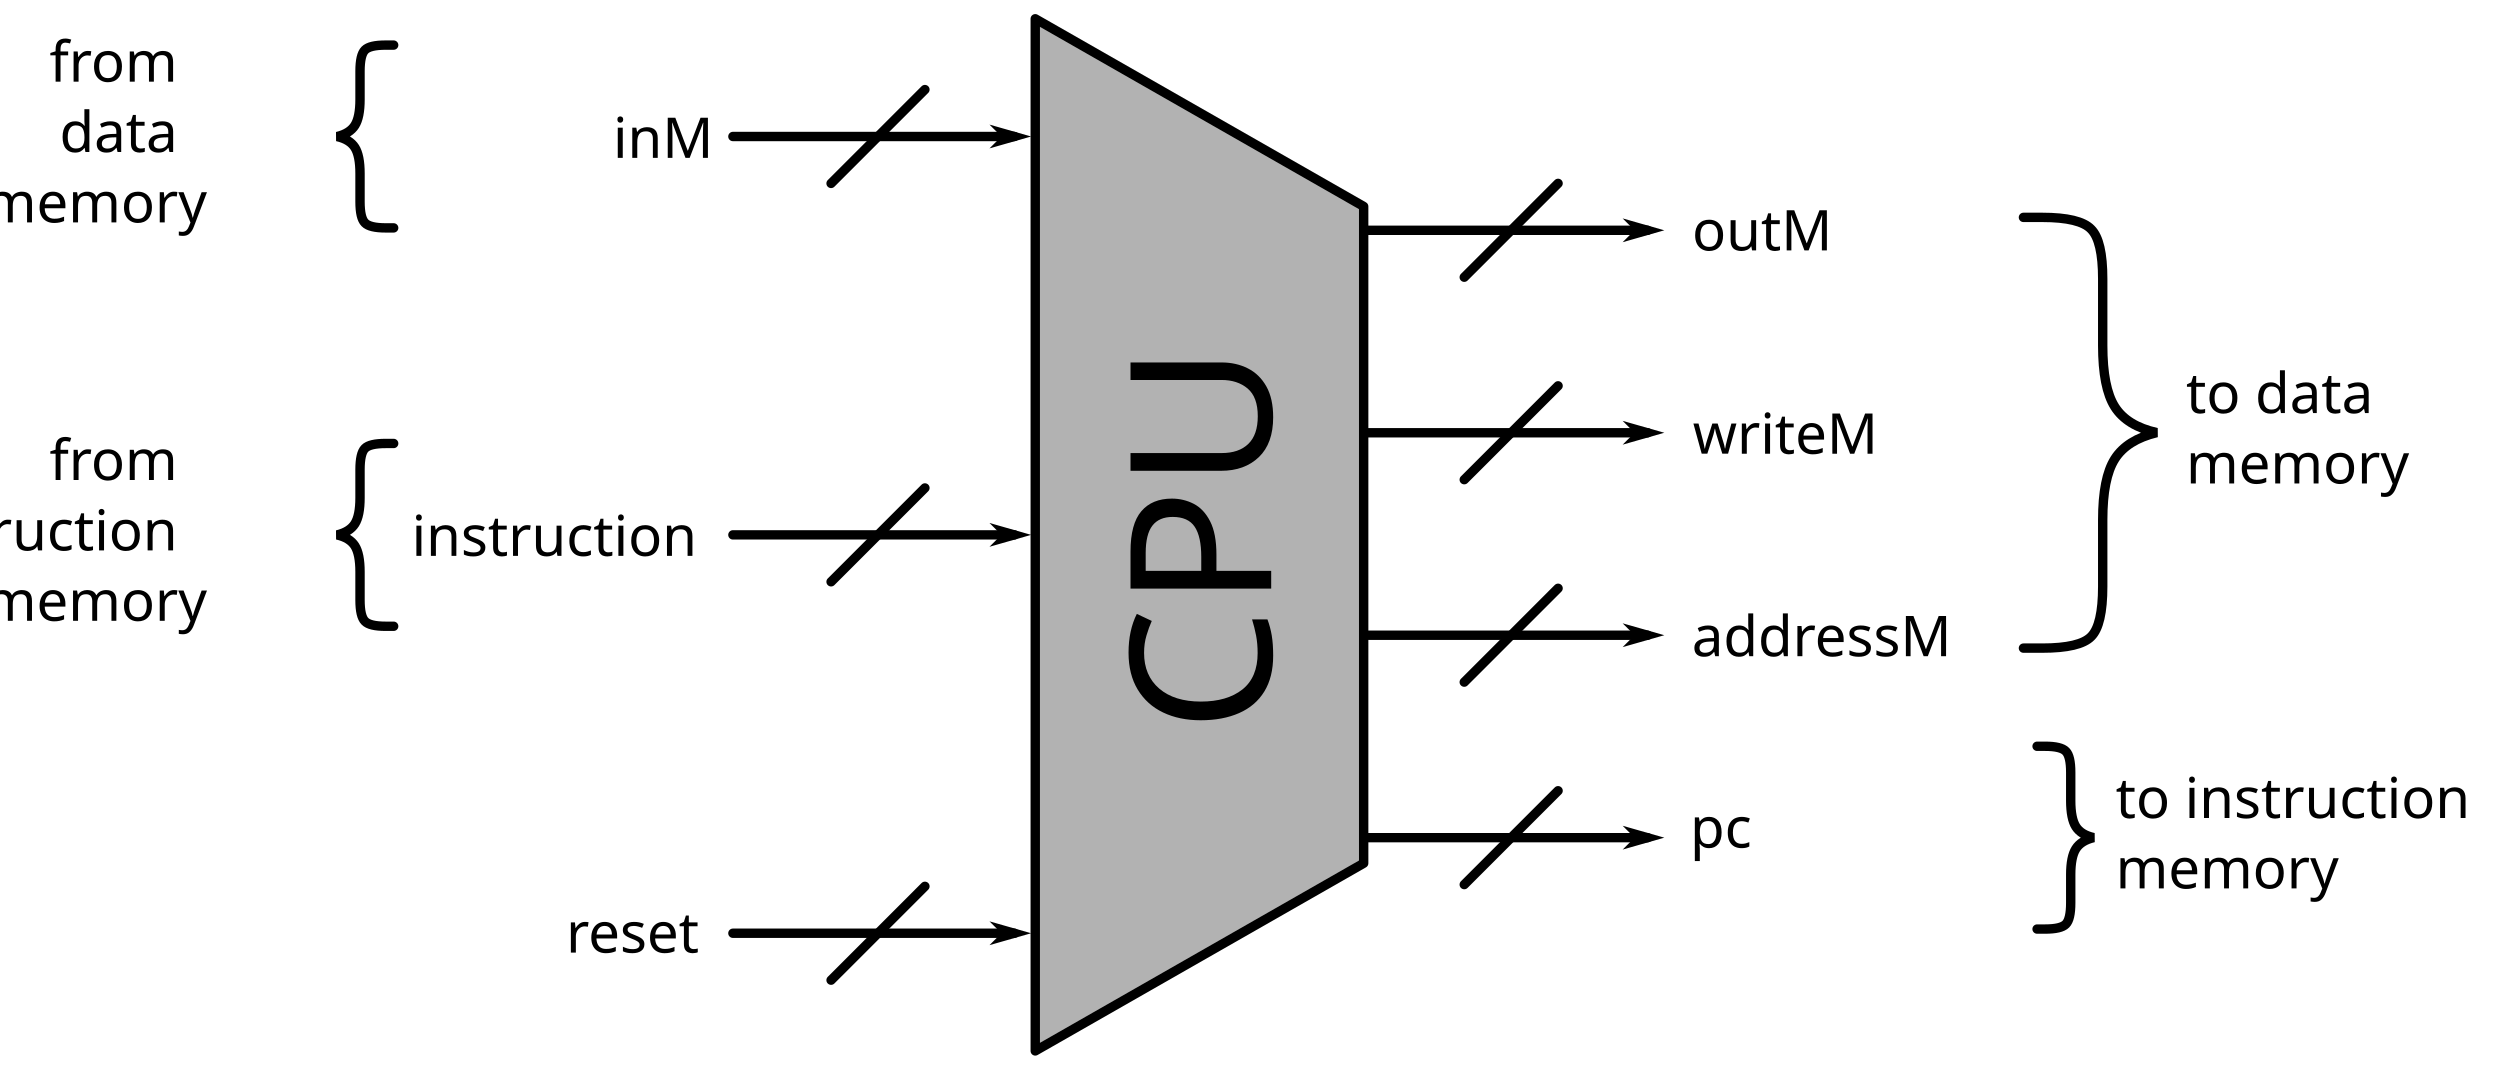
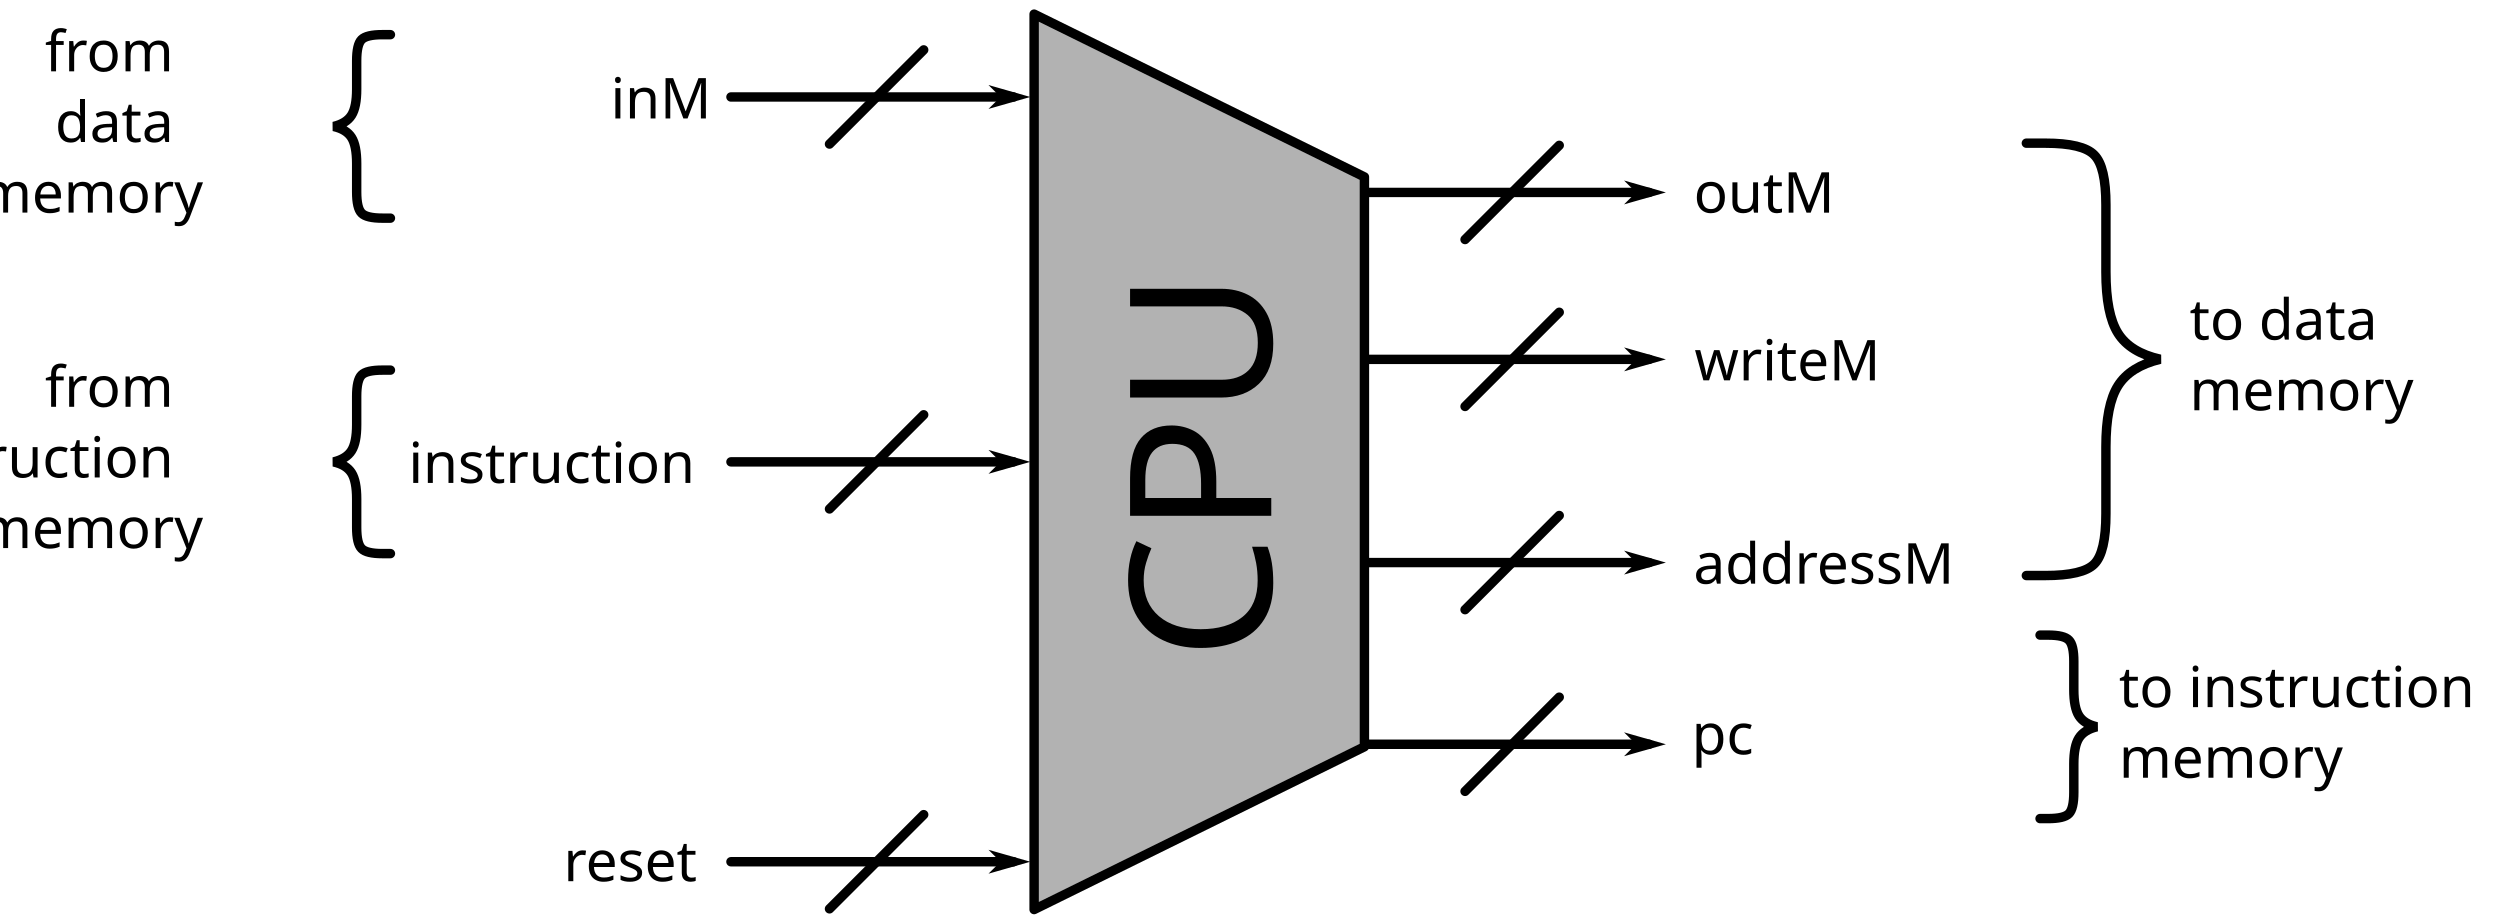
- <svg xmlns="http://www.w3.org/2000/svg" width="532.861" height="228" id="svg2" version="1.1">
+ <svg xmlns="http://www.w3.org/2000/svg" width="530.861" height="196.139" id="svg2" version="1.1">
  <defs id="defs4">
    <marker orient="auto" refY="0" refX="0" id="Arrow1Send" style="overflow:visible">
      <path id="path5324" d="M 0,0 5,-5 -12.5,0 5,5 0,0 z" style="fill-rule:evenodd;stroke:#000000;stroke-width:1pt" transform="matrix(-0.2,0,0,-0.2,-1.2,0)" />
    </marker>
    <marker orient="auto" refY="0" refX="0" id="Arrow1Send-7" style="overflow:visible">
      <path id="path5324-9" d="M 0,0 5,-5 -12.5,0 5,5 0,0 z" style="fill-rule:evenodd;stroke:#000000;stroke-width:1pt" transform="matrix(-0.2,0,0,-0.2,-1.2,0)" />
    </marker>
    <marker orient="auto" refY="0" refX="0" id="Arrow1Send-0" style="overflow:visible">
      <path id="path5324-8" d="M 0,0 5,-5 -12.5,0 5,5 0,0 z" style="fill-rule:evenodd;stroke:#000000;stroke-width:1pt" transform="matrix(-0.2,0,0,-0.2,-1.2,0)" />
    </marker>
    <marker orient="auto" refY="0" refX="0" id="Arrow1Send-4" style="overflow:visible">
      <path id="path5324-3" d="M 0,0 5,-5 -12.5,0 5,5 0,0 z" style="fill-rule:evenodd;stroke:#000000;stroke-width:1pt" transform="matrix(-0.2,0,0,-0.2,-1.2,0)" />
    </marker>
    <marker orient="auto" refY="0" refX="0" id="Arrow1Send-9" style="overflow:visible">
      <path id="path5324-5" d="M 0,0 5,-5 -12.5,0 5,5 0,0 z" style="fill-rule:evenodd;stroke:#000000;stroke-width:1pt" transform="matrix(-0.2,0,0,-0.2,-1.2,0)" />
    </marker>
    <marker orient="auto" refY="0" refX="0" id="Arrow1Send-49" style="overflow:visible">
      <path id="path5324-2" d="M 0,0 5,-5 -12.5,0 5,5 0,0 z" style="fill-rule:evenodd;stroke:#000000;stroke-width:1pt" transform="matrix(-0.2,0,0,-0.2,-1.2,0)" />
    </marker>
    <marker orient="auto" refY="0" refX="0" id="Arrow1Send-43" style="overflow:visible">
      <path id="path5324-52" d="M 0,0 5,-5 -12.5,0 5,5 0,0 z" style="fill-rule:evenodd;stroke:#000000;stroke-width:1pt" transform="matrix(-0.2,0,0,-0.2,-1.2,0)" />
    </marker>
  </defs>
-   <g id="layer1" transform="translate(-59.05273,-706.2801)">
-     <g id="g5298" transform="translate(119.7114,-102.082)">
-       <path transform="translate(0,790.1575)" id="path3778" d="m 230,62.205 0,140 -70,40 0,-220 z" style="fill:#b2b2b2;fill-opacity:1;stroke:#000000;stroke-width:2;stroke-linecap:butt;stroke-linejoin:round;stroke-miterlimit:4;stroke-opacity:1;stroke-dasharray:none" />
-       <text transform="matrix(0,-1,1,0,0,0)" id="text5294" y="210.289" x="-964.444" style="font-size:42px;font-style:normal;font-variant:normal;font-weight:normal;font-stretch:normal;text-align:start;line-height:125%;letter-spacing:0px;word-spacing:0px;writing-mode:lr-tb;text-anchor:start;fill:#000000;fill-opacity:1;stroke:none;font-family:Sans;-inkscape-font-specification:Sans" xml:space="preserve">
-         <tspan y="210.289" x="-964.444" id="tspan5296">CPU</tspan>
+   <g id="layer1" transform="translate(-60.05273,-722.2107)">
+     <g id="g3882">
+       <path id="path3778" d="m 349.781,759.781 0,120.997 -70.139,34.571 0,-190.139 z" style="fill:#b2b2b2;fill-opacity:1;stroke:#000000;stroke-width:2;stroke-linecap:butt;stroke-linejoin:round;stroke-miterlimit:4;stroke-opacity:1;stroke-dasharray:none" />
+       <text transform="matrix(0,-1,1,0,0,0)" id="text5294" y="330" x="-862.362" style="font-size:42px;font-style:normal;font-variant:normal;font-weight:normal;font-stretch:normal;text-align:start;line-height:125%;letter-spacing:0px;word-spacing:0px;writing-mode:lr-tb;text-anchor:start;fill:#000000;fill-opacity:1;stroke:none;font-family:Sans;-inkscape-font-specification:Sans" xml:space="preserve">
+         <tspan y="330" x="-862.362" id="tspan5296">CPU</tspan>
      </text>
    </g>
-     <g id="g5903" transform="translate(119.7114,-102.082)">
+     <g id="g5903" transform="translate(119.7114,-94.65144)">
      <g transform="translate(5.555839,-24.90718)" id="g5751">
        <path style="fill:none;stroke:#000000;stroke-width:2;stroke-linecap:round;stroke-linejoin:miter;stroke-miterlimit:4;stroke-opacity:1;stroke-dasharray:none;marker-end:url(#Arrow1Send)" d="m 90,72.205 60,0" id="path5303" transform="translate(0,790.1575)" />
        <path style="fill:none;stroke:#000000;stroke-width:2;stroke-linecap:round;stroke-linejoin:miter;stroke-miterlimit:4;stroke-opacity:1;stroke-dasharray:none" d="m 110.925,872.362 20,-20" id="path5749" />
      </g>
      <text id="text5875" y="842.014" x="70" style="font-size:12px;font-style:normal;font-variant:normal;font-weight:normal;font-stretch:normal;text-align:start;line-height:125%;letter-spacing:0px;word-spacing:0px;writing-mode:lr-tb;text-anchor:start;fill:#000000;fill-opacity:1;stroke:none;font-family:Sans;-inkscape-font-specification:Sans" xml:space="preserve">
        <tspan y="842.014" x="70" id="tspan5877">inM</tspan>
      </text>
    </g>
    <g id="g5910" transform="translate(119.7114,-102.082)">
      <g id="g5751-5" transform="translate(5.555839,60.00435)">
        <path style="fill:none;stroke:#000000;stroke-width:2;stroke-linecap:round;stroke-linejoin:miter;stroke-miterlimit:4;stroke-opacity:1;stroke-dasharray:none;marker-end:url(#Arrow1Send)" d="m 90,72.205 60,0" id="path5303-2" transform="translate(0,790.1575)" />
        <path style="fill:none;stroke:#000000;stroke-width:2;stroke-linecap:round;stroke-linejoin:miter;stroke-miterlimit:4;stroke-opacity:1;stroke-dasharray:none" d="m 110.925,872.362 20,-20" id="path5749-0" />
      </g>
      <text id="text5879" y="926.84" x="27.08" style="font-size:12px;font-style:normal;font-weight:normal;line-height:125%;letter-spacing:0px;word-spacing:0px;fill:#000000;fill-opacity:1;stroke:none;font-family:Sans" xml:space="preserve">
        <tspan y="926.84" x="27.08" id="tspan5881">instruction</tspan>
      </text>
    </g>
    <g id="g5917" transform="translate(119.7114,-102.082)">
      <g id="g5751-3" transform="translate(5.555839,144.9159)">
        <path style="fill:none;stroke:#000000;stroke-width:2;stroke-linecap:round;stroke-linejoin:miter;stroke-miterlimit:4;stroke-opacity:1;stroke-dasharray:none;marker-end:url(#Arrow1Send)" d="m 90,72.205 60,0" id="path5303-7" transform="translate(0,790.1575)" />
        <path style="fill:none;stroke:#000000;stroke-width:2;stroke-linecap:round;stroke-linejoin:miter;stroke-miterlimit:4;stroke-opacity:1;stroke-dasharray:none" d="m 110.925,872.362 20,-20" id="path5749-3" />
      </g>
      <text id="text5883" y="1011.406" x="60.004" style="font-size:12px;font-style:normal;font-weight:normal;line-height:125%;letter-spacing:0px;word-spacing:0px;fill:#000000;fill-opacity:1;stroke:none;font-family:Sans" xml:space="preserve">
        <tspan y="1011.406" x="60.004" id="tspan5885">reset</tspan>
      </text>
    </g>
-     <g id="g5924" transform="translate(119.7114,-102.082)">
+     <g id="g5924" transform="translate(119.7114,-94.37574)">
      <g id="g5751-7" transform="translate(140.5127,-4.913333)">
        <path style="fill:none;stroke:#000000;stroke-width:2;stroke-linecap:round;stroke-linejoin:miter;stroke-miterlimit:4;stroke-opacity:1;stroke-dasharray:none;marker-end:url(#Arrow1Send)" d="m 90,72.205 60,0" id="path5303-5" transform="translate(0,790.1575)" />
        <path style="fill:none;stroke:#000000;stroke-width:2;stroke-linecap:round;stroke-linejoin:miter;stroke-miterlimit:4;stroke-opacity:1;stroke-dasharray:none" d="m 110.925,872.362 20,-20" id="path5749-00" />
      </g>
      <text id="text5887" y="861.738" x="300" style="font-size:12px;font-style:normal;font-weight:normal;line-height:125%;letter-spacing:0px;word-spacing:0px;fill:#000000;fill-opacity:1;stroke:none;font-family:Sans" xml:space="preserve">
        <tspan y="861.738" x="300" id="tspan5889">outM</tspan>
      </text>
    </g>
    <g id="g5931" transform="translate(119.7114,-102.082)">
      <g id="g5751-33" transform="translate(140.5127,38.23907)">
        <path style="fill:none;stroke:#000000;stroke-width:2;stroke-linecap:round;stroke-linejoin:miter;stroke-miterlimit:4;stroke-opacity:1;stroke-dasharray:none;marker-end:url(#Arrow1Send)" d="m 90,72.205 60,0" id="path5303-9" transform="translate(0,790.1575)" />
        <path style="fill:none;stroke:#000000;stroke-width:2;stroke-linecap:round;stroke-linejoin:miter;stroke-miterlimit:4;stroke-opacity:1;stroke-dasharray:none" d="m 110.925,872.362 20,-20" id="path5749-9" />
      </g>
      <text id="text5891" y="905.075" x="300.158" style="font-size:12px;font-style:normal;font-weight:normal;line-height:125%;letter-spacing:0px;word-spacing:0px;fill:#000000;fill-opacity:1;stroke:none;font-family:Sans" xml:space="preserve">
        <tspan y="905.075" x="300.158" id="tspan5893">writeM</tspan>
      </text>
    </g>
    <g id="g5938" transform="translate(119.7114,-102.082)">
      <g id="g5751-1" transform="translate(140.5127,81.39148)">
        <path style="fill:none;stroke:#000000;stroke-width:2;stroke-linecap:round;stroke-linejoin:miter;stroke-miterlimit:4;stroke-opacity:1;stroke-dasharray:none;marker-end:url(#Arrow1Send)" d="m 90,72.205 60,0" id="path5303-3" transform="translate(0,790.1575)" />
        <path style="fill:none;stroke:#000000;stroke-width:2;stroke-linecap:round;stroke-linejoin:miter;stroke-miterlimit:4;stroke-opacity:1;stroke-dasharray:none" d="m 110.925,872.362 20,-20" id="path5749-7" />
      </g>
      <text id="text5895" y="948.227" x="299.941" style="font-size:12px;font-style:normal;font-weight:normal;line-height:125%;letter-spacing:0px;word-spacing:0px;fill:#000000;fill-opacity:1;stroke:none;font-family:Sans" xml:space="preserve">
        <tspan y="948.227" x="299.941" id="tspan5897">addressM</tspan>
      </text>
    </g>
-     <g id="g5945" transform="translate(119.7114,-102.082)">
+     <g id="g5945" transform="translate(119.7114,-106.6562)">
      <g id="g5751-30" transform="translate(140.5127,124.5439)">
        <path style="fill:none;stroke:#000000;stroke-width:2;stroke-linecap:round;stroke-linejoin:miter;stroke-miterlimit:4;stroke-opacity:1;stroke-dasharray:none;marker-end:url(#Arrow1Send)" d="m 90,72.205 60,0" id="path5303-6" transform="translate(0,790.1575)" />
        <path style="fill:none;stroke:#000000;stroke-width:2;stroke-linecap:round;stroke-linejoin:miter;stroke-miterlimit:4;stroke-opacity:1;stroke-dasharray:none" d="m 110.925,872.362 20,-20" id="path5749-30" />
      </g>
      <text id="text5899" y="989.018" x="299.572" style="font-size:12px;font-style:normal;font-weight:normal;line-height:125%;letter-spacing:0px;word-spacing:0px;fill:#000000;fill-opacity:1;stroke:none;font-family:Sans" xml:space="preserve">
        <tspan y="989.018" x="299.572" id="tspan5901">pc</tspan>
      </text>
    </g>
    <g id="g6095">
      <g transform="translate(78.83756,1.179603)" id="text5956" style="font-size:117.296px;font-style:normal;font-weight:normal;line-height:125%;letter-spacing:0px;word-spacing:0px;fill:#000000;fill-opacity:1;stroke:none;font-family:Sans">
        <path style="fill:none;stroke:#000000;stroke-width:2;stroke-linecap:round;stroke-miterlimit:4;stroke-opacity:1;stroke-dasharray:none" id="path5961" d="m 411.5,843.244 4.009,0 c 5.345,-10e-6 8.82,-0.821 10.424,-2.463 1.642,-1.642 2.463,-5.193 2.463,-10.653 l 0,-14.204 c -3e-5,-5.956 0.859,-10.29 2.577,-13.001 1.718,-2.711 4.696,-4.582 8.935,-5.613 -4.238,-0.955 -7.216,-2.787 -8.935,-5.498 -1.718,-2.711 -2.577,-7.064 -2.577,-13.058 l 0,-14.204 c -3e-5,-5.422 -0.821,-8.954 -2.463,-10.596 -1.604,-1.68 -5.078,-2.52 -10.424,-2.52 l -4.009,0" />
      </g>
      <text id="text5984" y="794.33" x="525" style="font-size:12px;font-style:normal;font-weight:normal;line-height:125%;letter-spacing:0px;word-spacing:0px;fill:#000000;fill-opacity:1;stroke:none;font-family:Sans" xml:space="preserve">
        <tspan y="794.33" x="525" id="tspan5986">to data</tspan>
        <tspan id="tspan5988" y="809.33" x="525">memory</tspan>
      </text>
    </g>
-     <g id="g6102">
+     <g id="g6102" transform="translate(0,-8.272412)">
      <g transform="matrix(0.4243723,0,0,0.4243723,318.6175,546.4552)" id="text5956-7" style="font-size:117.296px;font-style:normal;font-weight:normal;line-height:125%;letter-spacing:0px;word-spacing:0px;fill:#000000;fill-opacity:1;stroke:none;font-family:Sans">
        <path style="fill:none;stroke:#000000;stroke-width:4.713;stroke-linecap:round;stroke-miterlimit:4;stroke-opacity:1;stroke-dasharray:none" id="path5961-8" d="m 411.5,843.244 4.009,0 c 5.345,-10e-6 8.82,-0.821 10.424,-2.463 1.642,-1.642 2.463,-5.193 2.463,-10.653 l 0,-14.204 c -3e-5,-5.956 0.859,-10.29 2.577,-13.001 1.718,-2.711 4.696,-4.582 8.935,-5.613 -4.238,-0.955 -7.216,-2.787 -8.935,-5.498 -1.718,-2.711 -2.577,-7.064 -2.577,-13.058 l 0,-14.204 c -3e-5,-5.422 -0.821,-8.954 -2.463,-10.596 -1.604,-1.68 -5.078,-2.52 -10.424,-2.52 l -4.009,0" />
      </g>
      <text id="text5990" y="880.635" x="510" style="font-size:12px;font-style:normal;font-weight:normal;line-height:125%;letter-spacing:0px;word-spacing:0px;fill:#000000;fill-opacity:1;stroke:none;font-family:Sans" xml:space="preserve">
        <tspan y="880.635" x="510" id="tspan5992">to instruction</tspan>
        <tspan id="tspan5994" y="895.635" x="510">memory</tspan>
      </text>
    </g>
-     <g id="g6079">
+     <g id="g6079" transform="translate(0,13.67864)">
      <g transform="matrix(-0.4243723,0,0,-0.4243723,317.5885,1073.742)" id="text5956-7-9" style="font-size:117.296px;font-style:normal;font-weight:normal;line-height:125%;letter-spacing:0px;word-spacing:0px;fill:#000000;fill-opacity:1;stroke:none;font-family:Sans">
        <path style="fill:none;stroke:#000000;stroke-width:4.713;stroke-linecap:round;stroke-miterlimit:4;stroke-opacity:1;stroke-dasharray:none" id="path5961-8-2" d="m 411.5,843.244 4.009,0 c 5.345,-10e-6 8.82,-0.821 10.424,-2.463 1.642,-1.642 2.463,-5.193 2.463,-10.653 l 0,-14.204 c -3e-5,-5.956 0.859,-10.29 2.577,-13.001 1.718,-2.711 4.696,-4.582 8.935,-5.613 -4.238,-0.955 -7.216,-2.787 -8.935,-5.498 -1.718,-2.711 -2.577,-7.064 -2.577,-13.058 l 0,-14.204 c -3e-5,-5.422 -0.821,-8.954 -2.463,-10.596 -1.604,-1.68 -5.078,-2.52 -10.424,-2.52 l -4.009,0" />
      </g>
      <text id="text6038" y="723.684" x="125" style="font-size:12px;font-style:normal;font-variant:normal;font-weight:normal;font-stretch:normal;text-align:end;line-height:125%;letter-spacing:0px;word-spacing:0px;writing-mode:lr-tb;text-anchor:end;fill:#000000;fill-opacity:1;stroke:none;font-family:Sans;-inkscape-font-specification:Sans" xml:space="preserve">
        <tspan y="723.684" x="125" id="tspan6040">from</tspan>
        <tspan id="tspan6042" y="738.684" x="125">data</tspan>
        <tspan id="tspan6044" y="753.684" x="125">memory</tspan>
      </text>
    </g>
    <g id="g6087">
      <g transform="matrix(-0.4243723,0,0,-0.4243723,317.5885,1158.653)" id="text5956-7-9-5" style="font-size:117.296px;font-style:normal;font-weight:normal;line-height:125%;letter-spacing:0px;word-spacing:0px;fill:#000000;fill-opacity:1;stroke:none;font-family:Sans">
        <path style="fill:none;stroke:#000000;stroke-width:4.713;stroke-linecap:round;stroke-miterlimit:4;stroke-opacity:1;stroke-dasharray:none" id="path5961-8-2-4" d="m 411.5,843.244 4.009,0 c 5.345,-10e-6 8.82,-0.821 10.424,-2.463 1.642,-1.642 2.463,-5.193 2.463,-10.653 l 0,-14.204 c -3e-5,-5.956 0.859,-10.29 2.577,-13.001 1.718,-2.711 4.696,-4.582 8.935,-5.613 -4.238,-0.955 -7.216,-2.787 -8.935,-5.498 -1.718,-2.711 -2.577,-7.064 -2.577,-13.058 l 0,-14.204 c -3e-5,-5.422 -0.821,-8.954 -2.463,-10.596 -1.604,-1.68 -5.078,-2.52 -10.424,-2.52 l -4.009,0" />
      </g>
      <text id="text6038-0" y="808.595" x="125" style="font-size:12px;font-style:normal;font-variant:normal;font-weight:normal;font-stretch:normal;text-align:end;line-height:125%;letter-spacing:0px;word-spacing:0px;writing-mode:lr-tb;text-anchor:end;fill:#000000;fill-opacity:1;stroke:none;font-family:Sans;-inkscape-font-specification:Sans" xml:space="preserve">
        <tspan y="808.595" x="125" id="tspan6073">from</tspan>
        <tspan y="823.595" x="125" id="tspan6075">instruction</tspan>
        <tspan y="838.595" x="125" id="tspan6077">memory</tspan>
      </text>
    </g>
  </g>
</svg>
